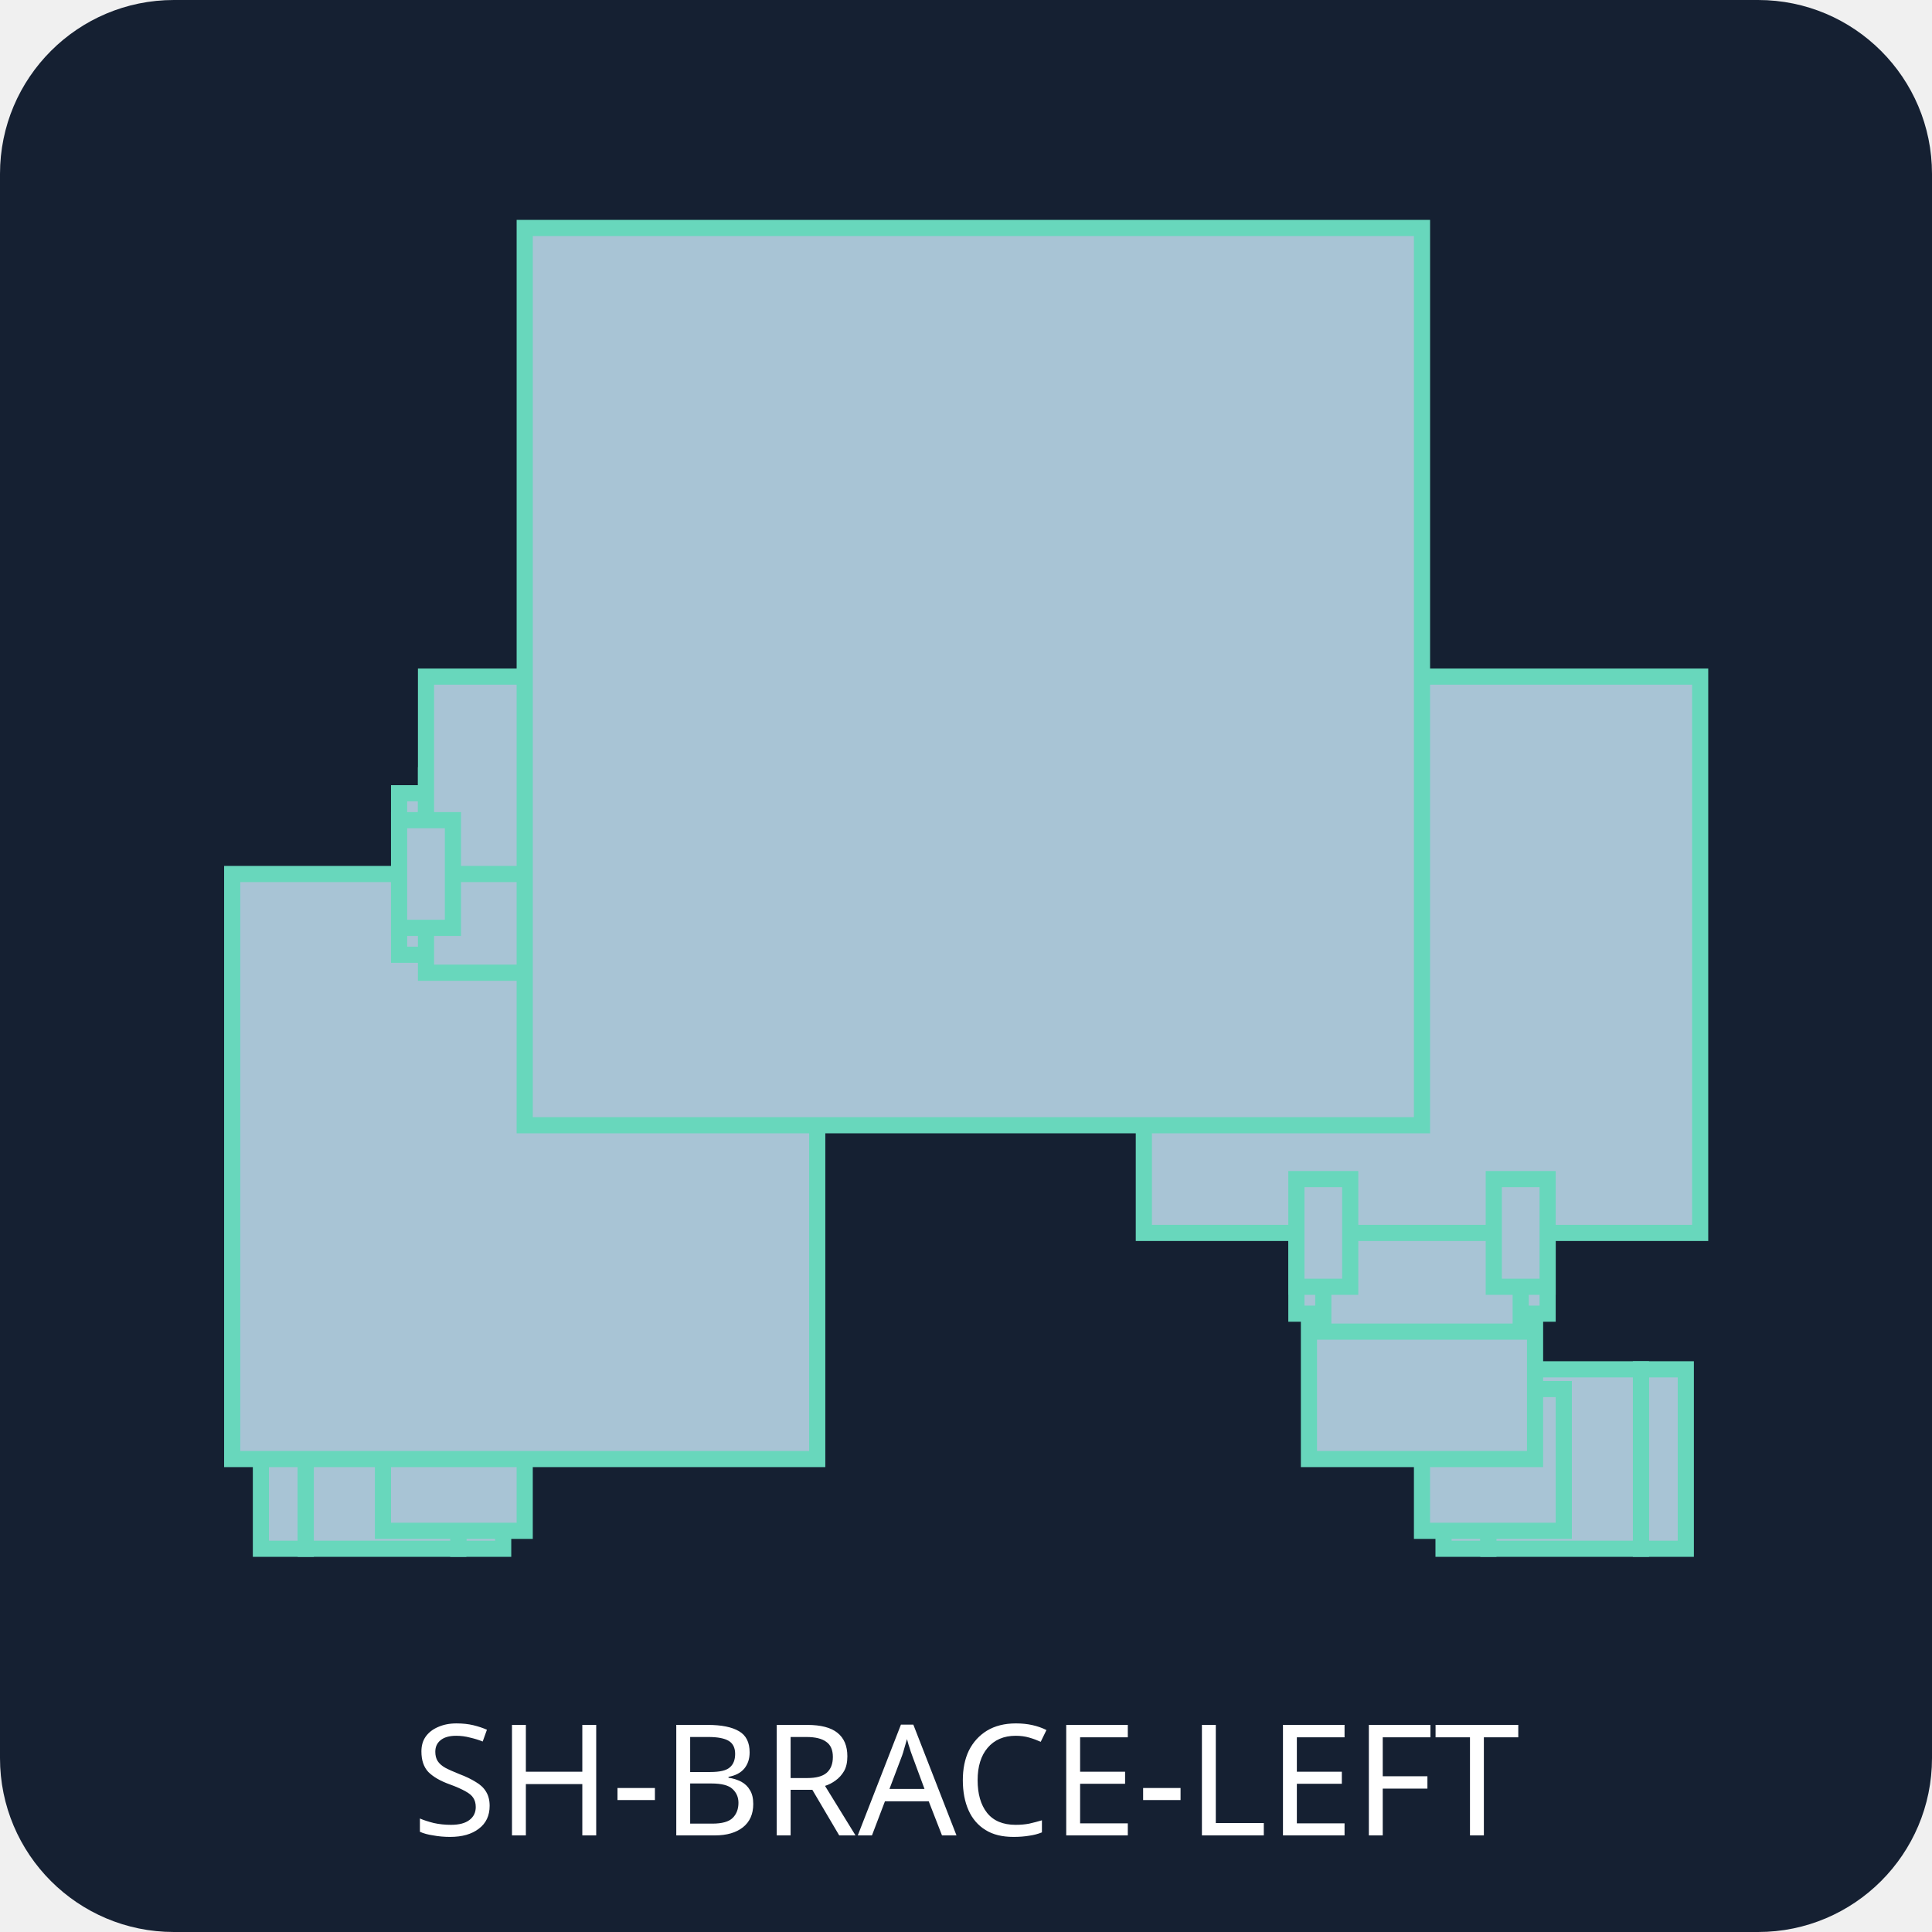
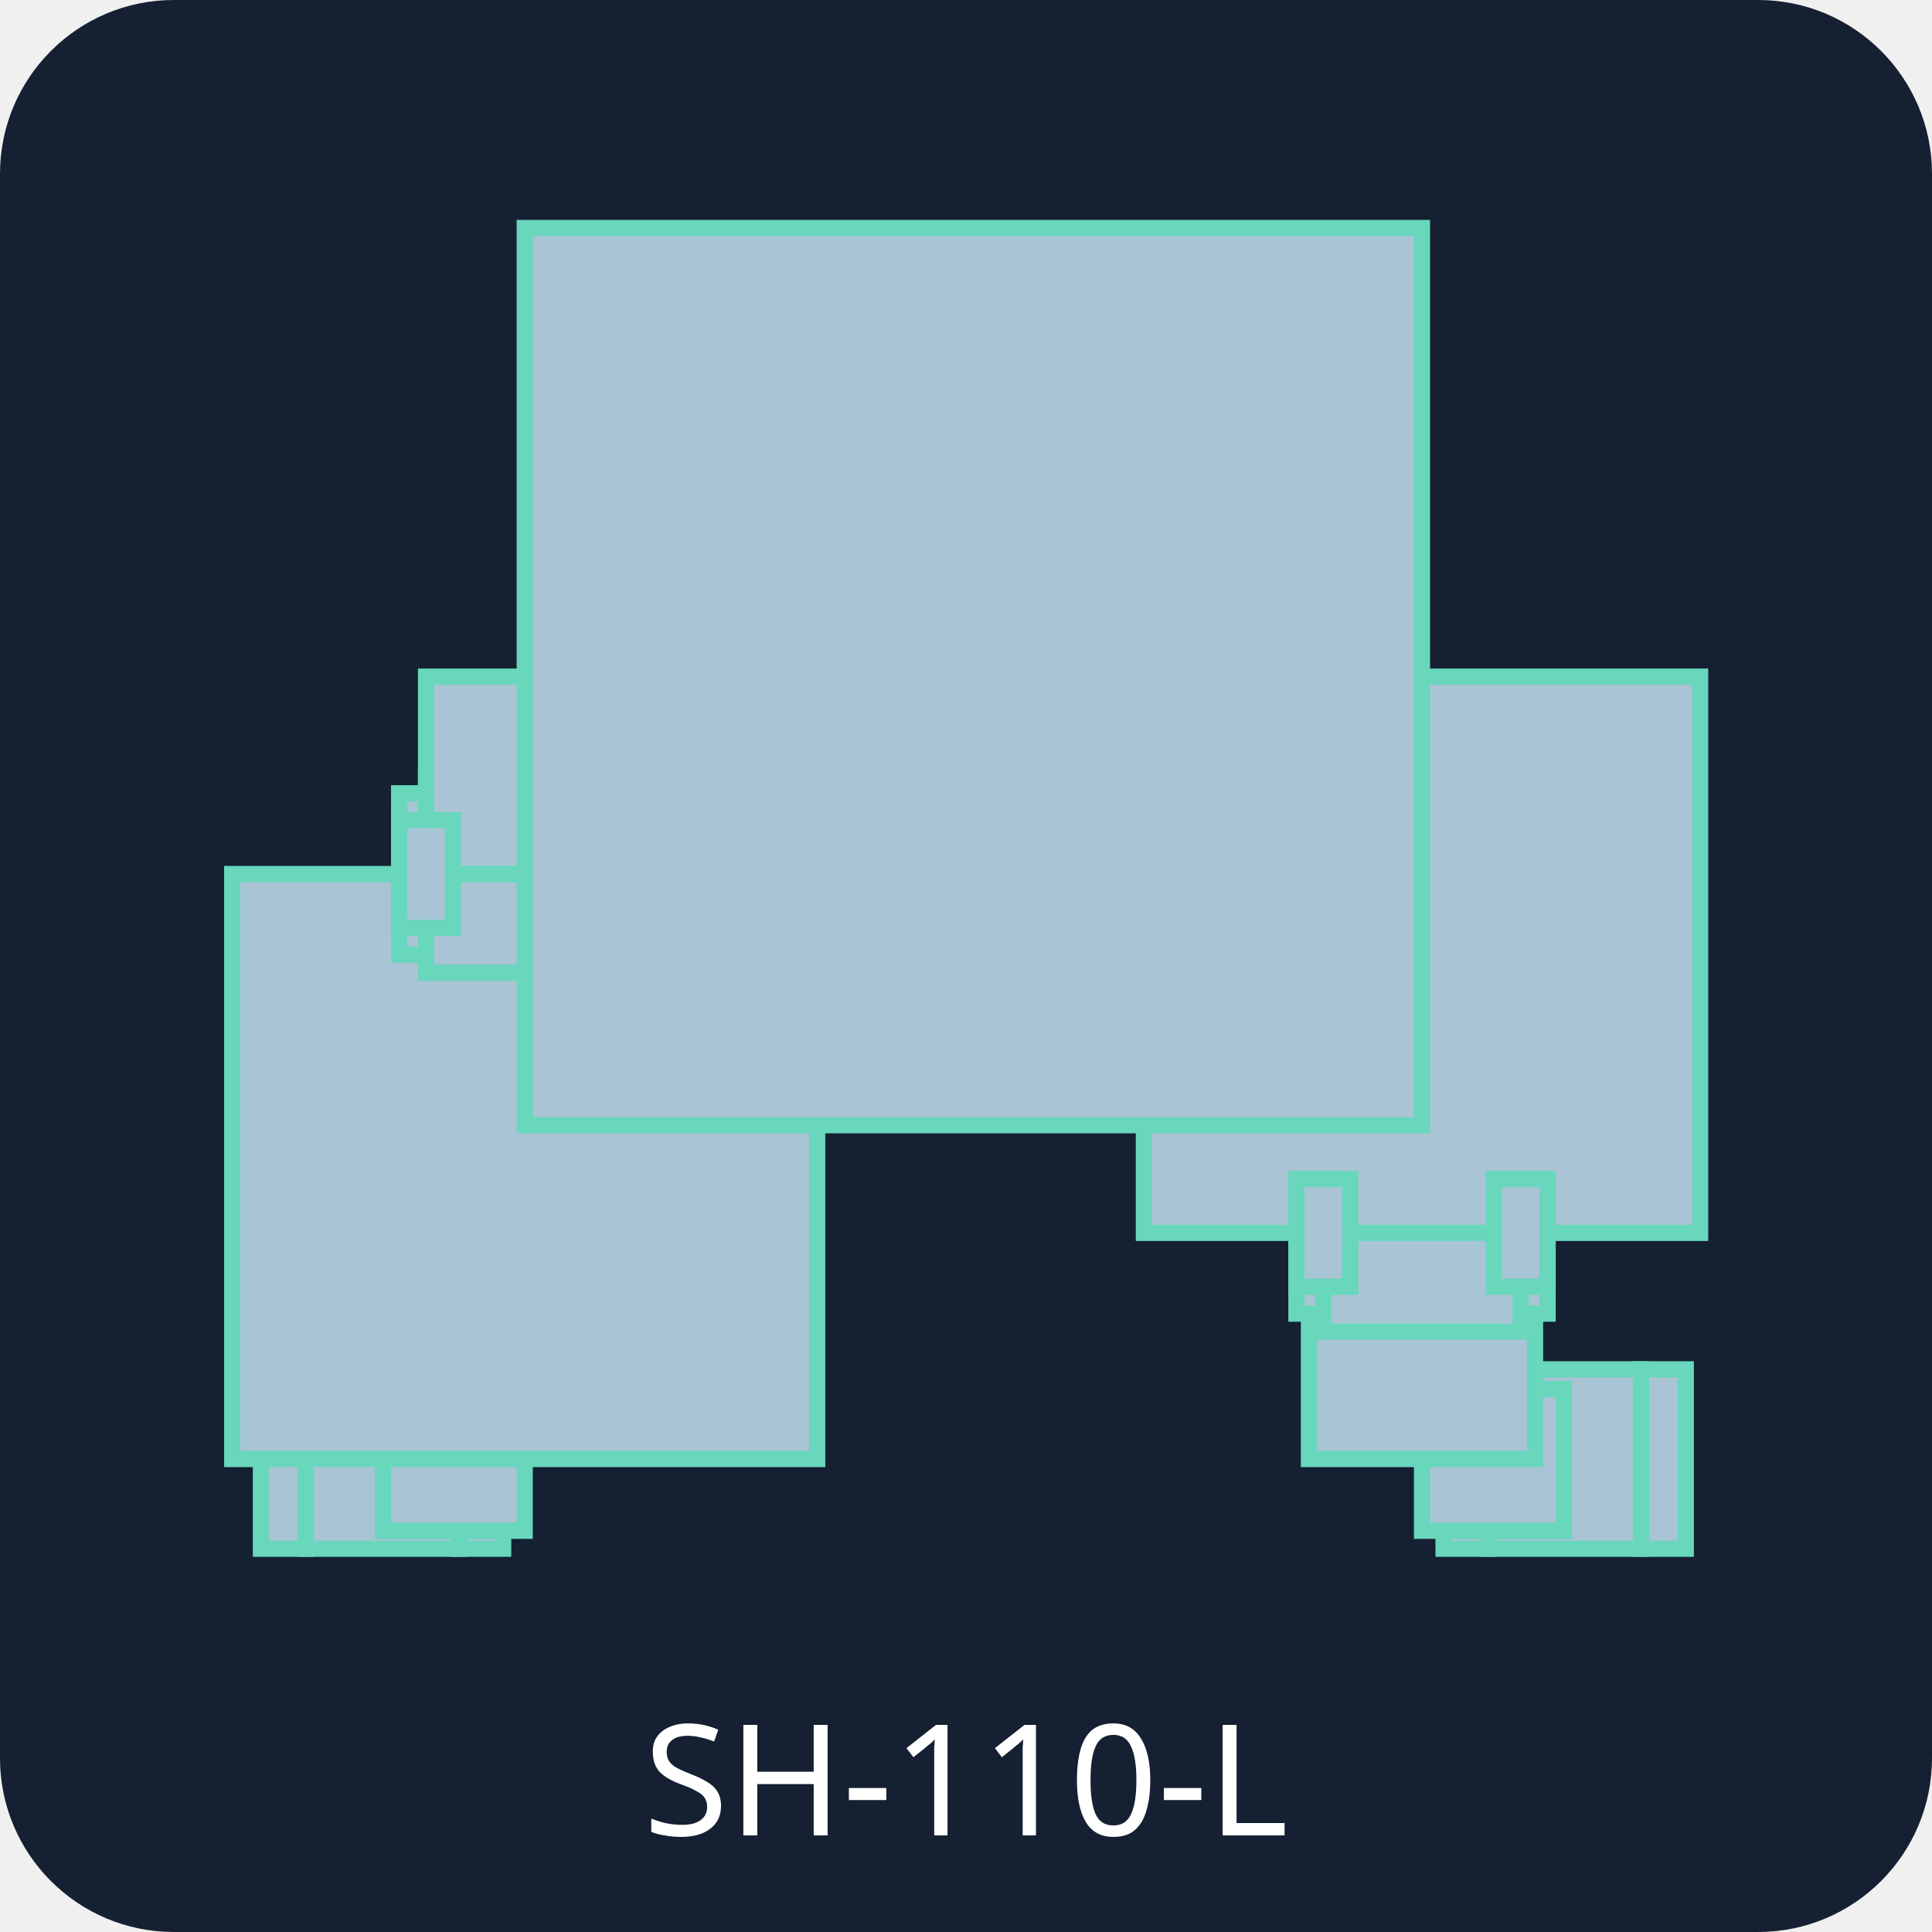
<svg xmlns="http://www.w3.org/2000/svg" width="128" height="128" viewBox="0 0 100 100">
  <rect width="100" height="100" rx="9" fill="#152032" />
  <g fill="#a8c4d5" stroke="#68d7bc" stroke-width="0.009" transform="translate(50.38081 49.88273) scale(92.8869)">
    <rect x="-0.397" y="0.226" width="0.025" height="0.1" />
    <rect x="-0.287" y="0.226" width="0.025" height="0.1" />
    <rect x="-0.372" y="0.226" width="0.085" height="0.1" />
    <rect x="-0.329" y="0.237" width="0.079" height="0.079" />
    <rect x="-0.413" y="-0.05" width="0.326" height="0.326" />
    <rect x="-0.302" y="-0.102" width="0.105" height="0.105" />
    <rect x="-0.32" y="-0.095" width="0.03" height="0.09" />
    <rect x="-0.21" y="-0.095" width="0.03" height="0.09" />
    <rect x="-0.305" y="-0.105" width="0.11" height="0.11" />
    <rect x="-0.305" y="-0.16" width="0.11" height="0.11" />
    <rect x="-0.32" y="-0.08" width="0.03" height="0.06" />
    <rect x="-0.21" y="-0.08" width="0.03" height="0.06" />
    <rect x="0.262" y="0.226" width="0.025" height="0.1" />
    <rect x="0.372" y="0.226" width="0.025" height="0.1" />
    <rect x="0.287" y="0.226" width="0.085" height="0.1" />
    <rect x="0.25" y="0.237" width="0.079" height="0.079" />
    <rect x="0.187" y="0.15" width="0.126" height="0.126" />
    <rect x="0.198" y="0.098" width="0.105" height="0.105" />
    <rect x="0.18" y="0.105" width="0.03" height="0.09" />
    <rect x="0.29" y="0.105" width="0.03" height="0.09" />
    <rect x="0.195" y="0.095" width="0.11" height="0.11" />
    <rect x="0.095" y="-0.16" width="0.31" height="0.31" />
    <rect x="0.18" y="0.12" width="0.03" height="0.06" />
    <rect x="0.29" y="0.12" width="0.03" height="0.06" />
    <rect x="-0.25" y="-0.41" width="0.5" height="0.5" />
  </g>
-   <text x="50" y="95" text-anchor="middle" font-family="sans-serif" font-size="8" fill="#ffffff">SH-BRACE-LEFT</text>
+   <text x="50" y="95" text-anchor="middle" font-family="sans-serif" font-size="8" fill="#ffffff">SH-110-L</text>
</svg>
